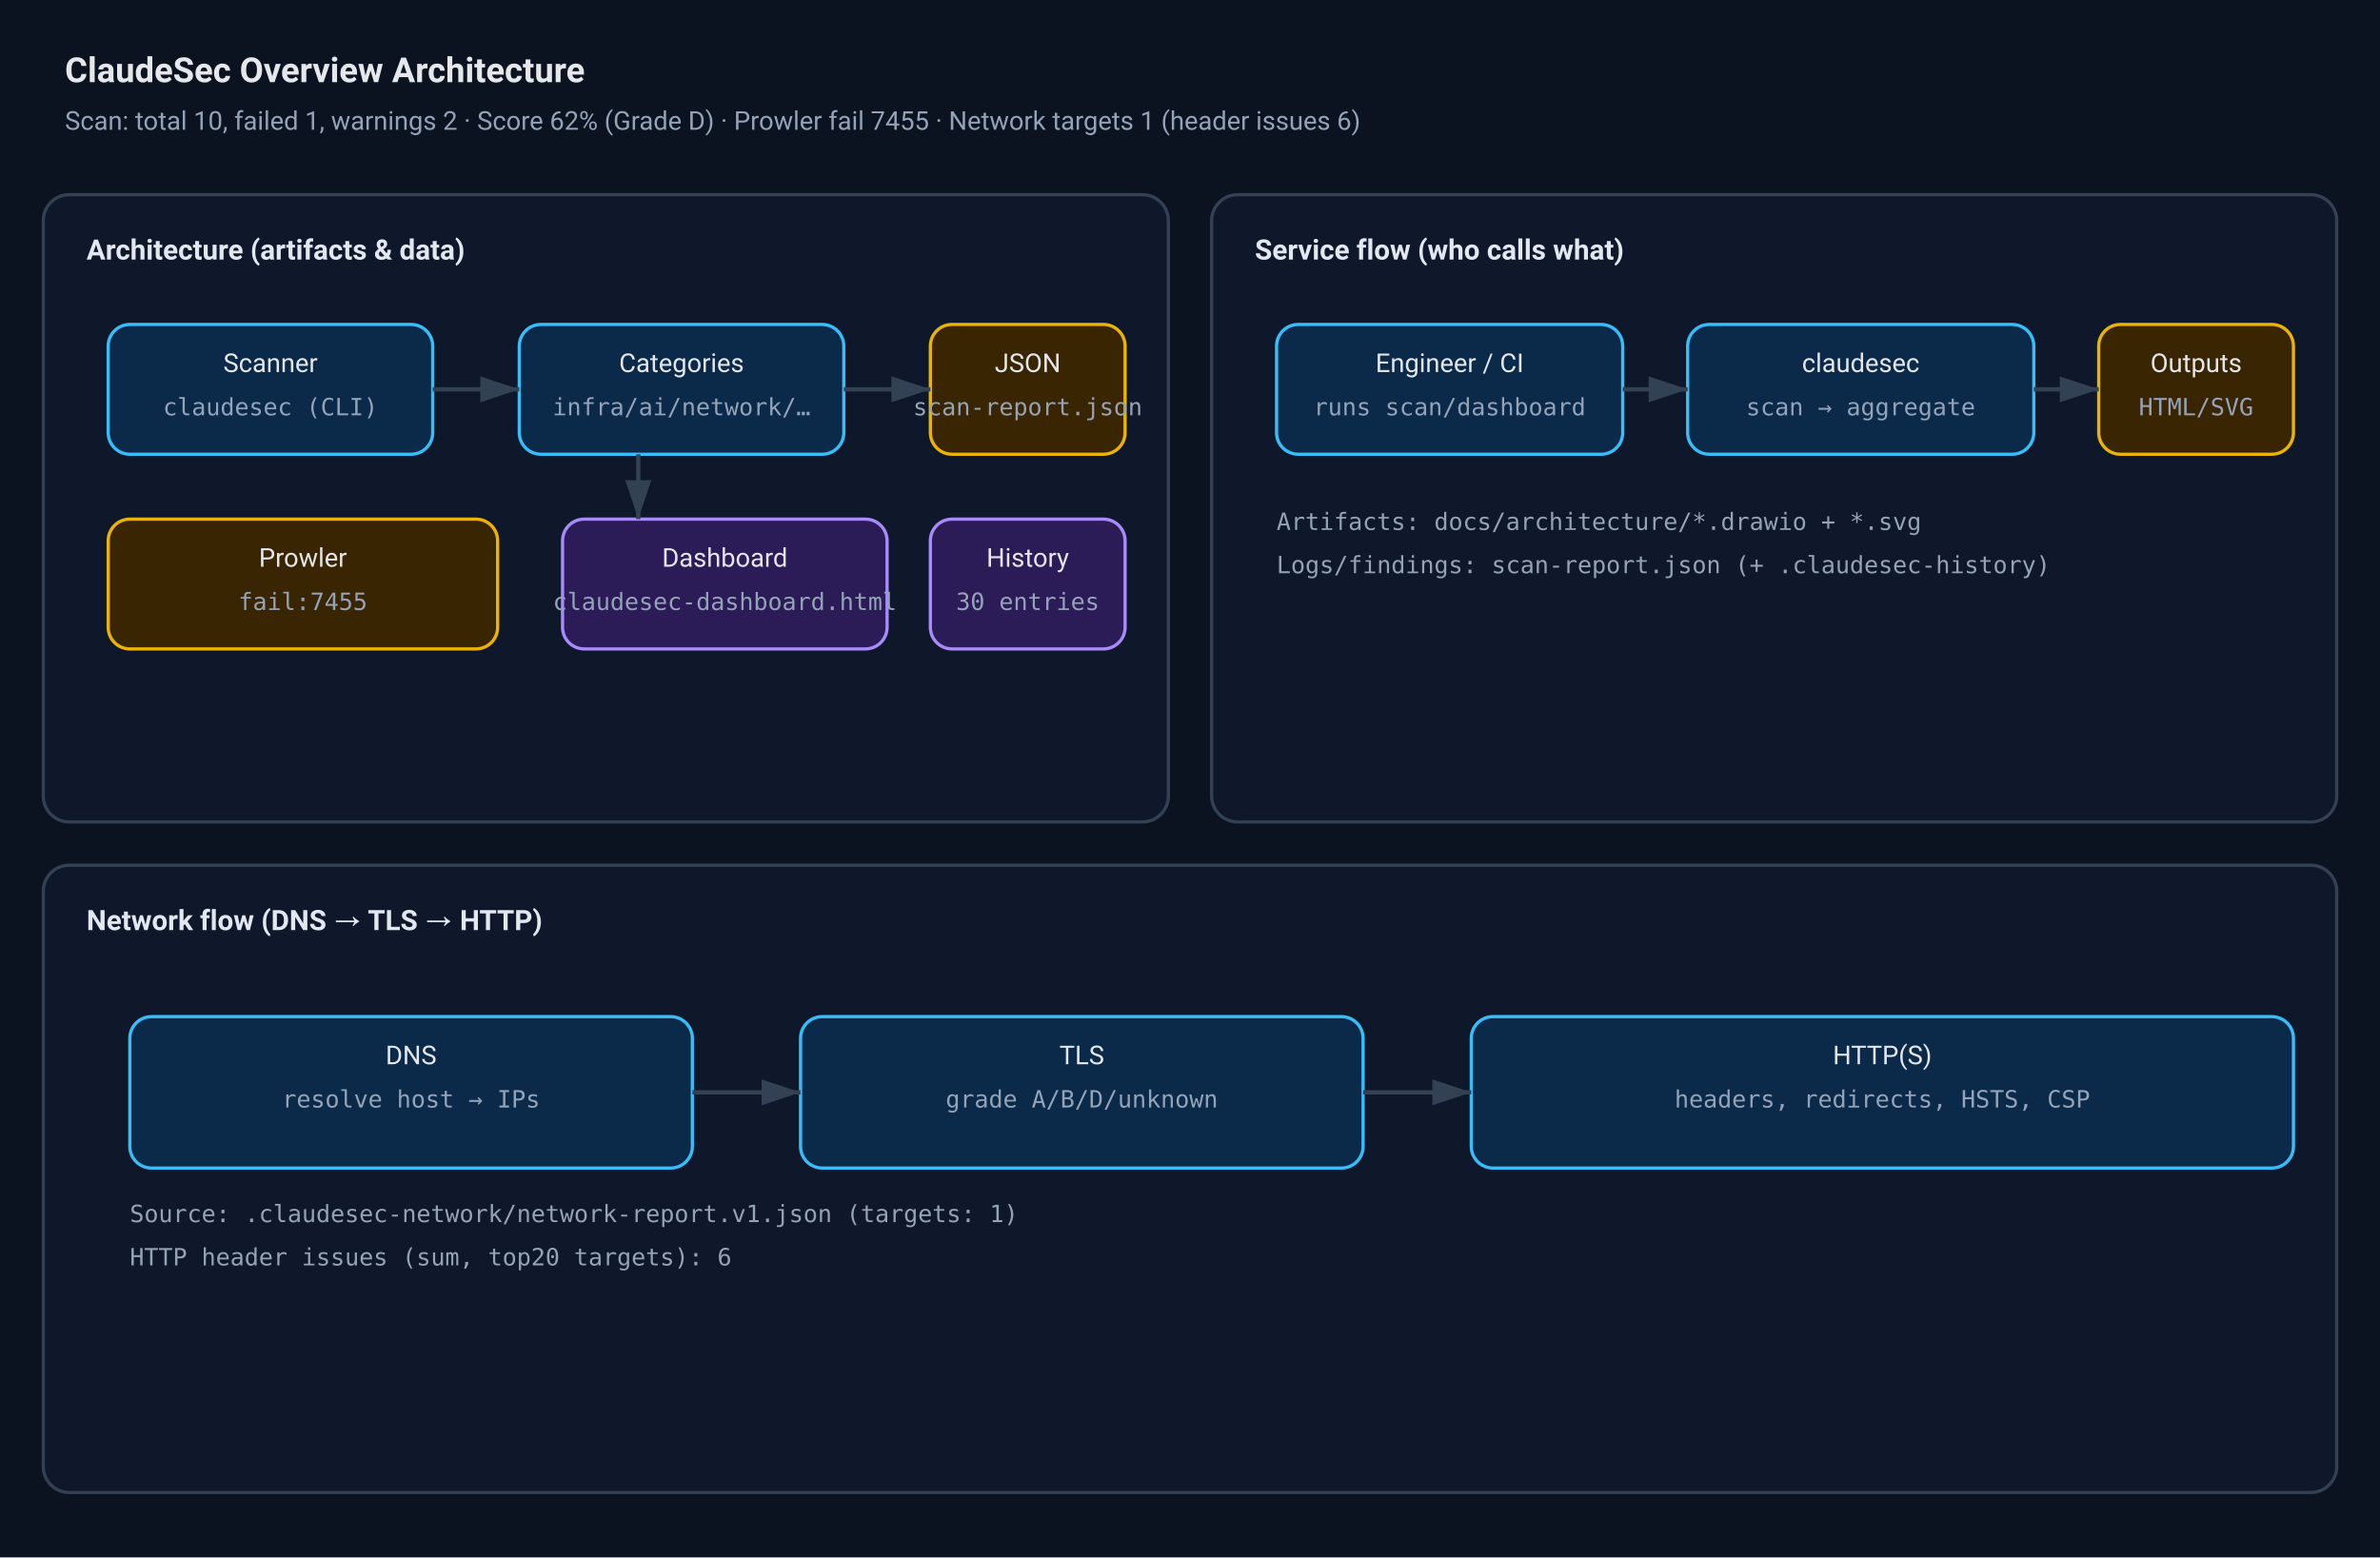
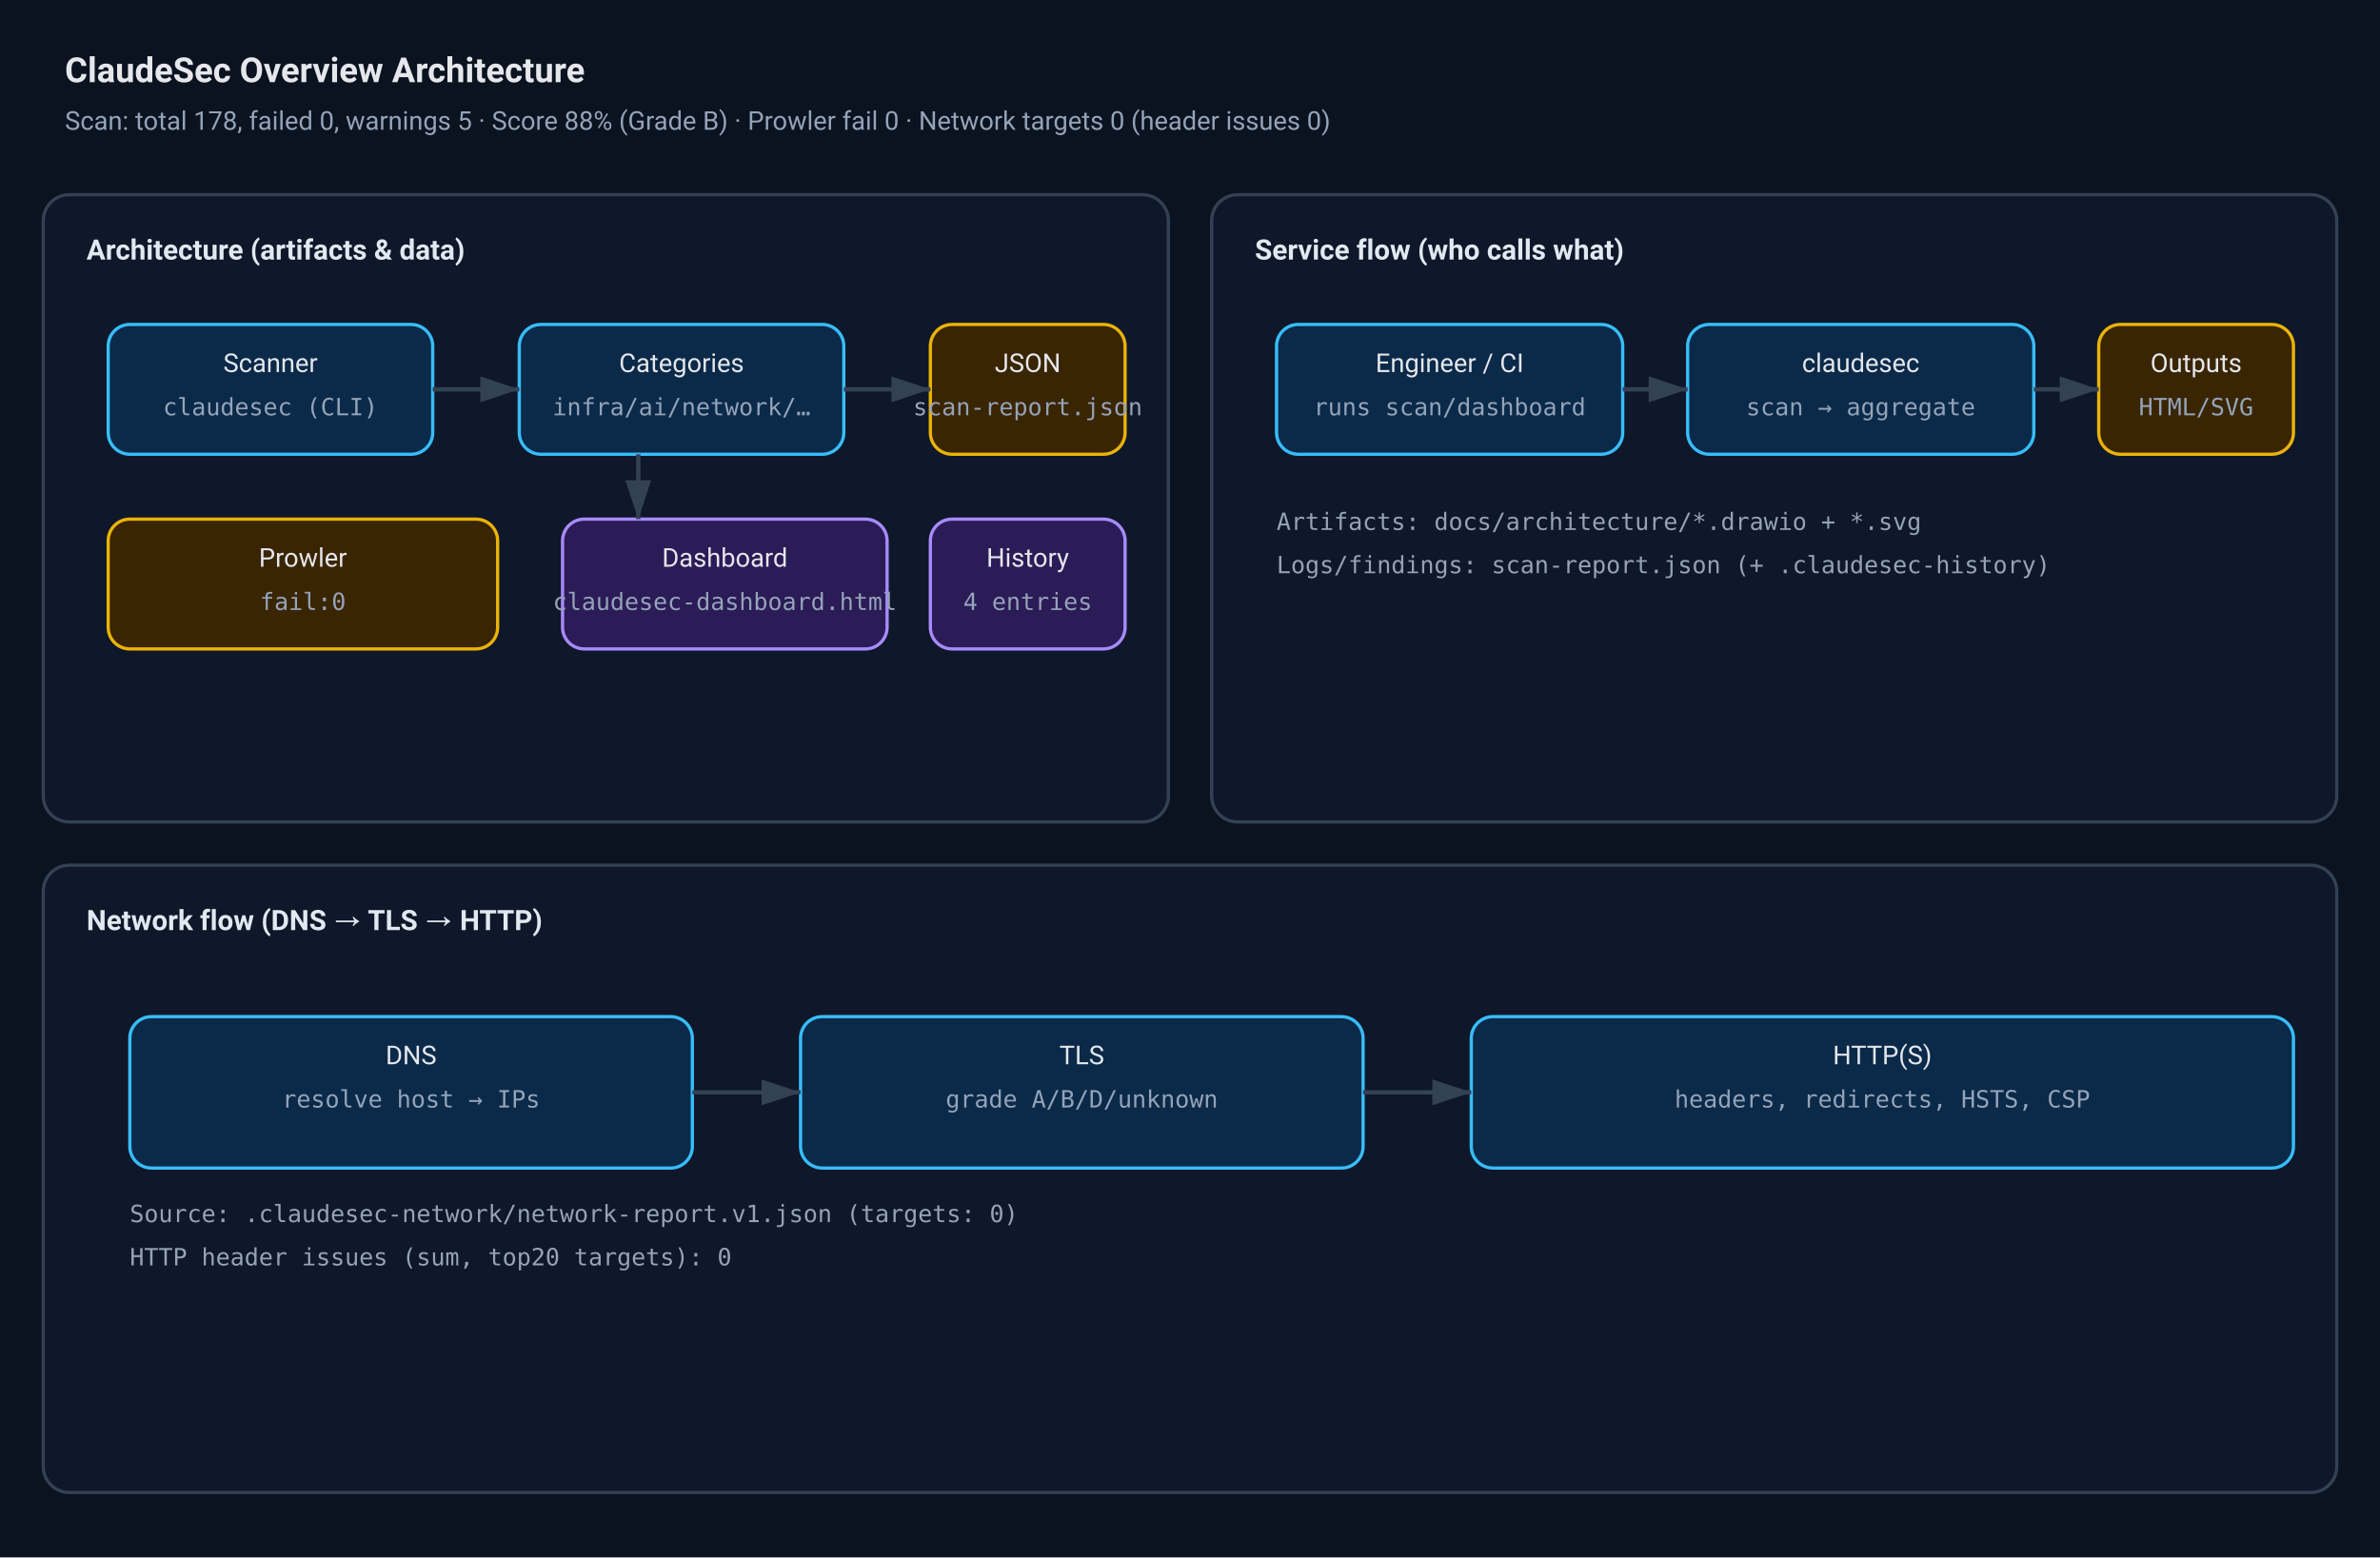
<svg xmlns="http://www.w3.org/2000/svg" viewBox="0 0 1100 720" width="1100" height="720">
  <defs>
    <marker id="arrow" markerWidth="10" markerHeight="10" refX="9" refY="3" orient="auto">
      <path d="M0,0 L0,6 L9,3 z" fill="#334155" />
    </marker>
  </defs>
  <style>
  .bg{fill:#0b1220}
  .card{fill:#0f172a;stroke:#334155;stroke-width:1.5}
  .boxA{fill:#0b2a4a;stroke:#38bdf8;stroke-width:1.5}
  .boxB{fill:#3a2503;stroke:#eab308;stroke-width:1.5}
  .boxC{fill:#2b1b57;stroke:#a78bfa;stroke-width:1.5}
  .txt{font-family:system-ui,-apple-system,Segoe UI,Roboto,Helvetica,Arial,sans-serif;font-size:12px;fill:#e5e7eb}
  .muted{fill:#94a3b8}
  .title{font-size:16px;font-weight:700}
  .h2{font-size:13px;font-weight:700;fill:#e2e8f0}
  .mono{font-family:ui-monospace,SFMono-Regular,Menlo,Monaco,Consolas,monospace;font-size:11px}
</style>
  <rect class="bg" x="0" y="0" width="1100" height="720" />
  <text class="txt title" x="30" y="38">ClaudeSec Overview Architecture</text>
-   <text class="txt muted" x="30" y="60">Scan: total 10, failed 1, warnings 2 · Score 62% (Grade D) · Prowler fail 7455 · Network targets 1 (header issues 6)</text>
+   <text class="txt muted" x="30" y="60">Scan: total 178, failed 0, warnings 5 · Score 88% (Grade B) · Prowler fail 0 · Network targets 0 (header issues 0)</text>
  <rect class="card" x="20" y="90" width="520" height="290" rx="12" />
  <rect class="card" x="560" y="90" width="520" height="290" rx="12" />
  <rect class="card" x="20" y="400" width="1060" height="290" rx="12" />
  <text class="txt h2" x="40" y="120">Architecture (artifacts &amp; data)</text>
  <text class="txt h2" x="580" y="120">Service flow (who calls what)</text>
  <text class="txt h2" x="40" y="430">Network flow (DNS → TLS → HTTP)</text>
  <rect x="50" y="150" width="150" height="60" rx="10" class="boxA" />
  <text class="txt" x="125.0" y="172" text-anchor="middle">Scanner</text>
  <text class="txt muted mono" x="125.0" y="192" text-anchor="middle">claudesec (CLI)</text>
  <rect x="240" y="150" width="150" height="60" rx="10" class="boxA" />
  <text class="txt" x="315.0" y="172" text-anchor="middle">Categories</text>
  <text class="txt muted mono" x="315.0" y="192" text-anchor="middle">infra/ai/network/…</text>
  <rect x="430" y="150" width="90" height="60" rx="10" class="boxB" />
  <text class="txt" x="475.0" y="172" text-anchor="middle">JSON</text>
  <text class="txt muted mono" x="475.0" y="192" text-anchor="middle">scan-report.json</text>
  <rect x="50" y="240" width="180" height="60" rx="10" class="boxB" />
  <text class="txt" x="140.0" y="262" text-anchor="middle">Prowler</text>
-   <text class="txt muted mono" x="140.0" y="282" text-anchor="middle">fail:7455</text>
+   <text class="txt muted mono" x="140.0" y="282" text-anchor="middle">fail:0</text>
  <rect x="260" y="240" width="150" height="60" rx="10" class="boxC" />
  <text class="txt" x="335.0" y="262" text-anchor="middle">Dashboard</text>
  <text class="txt muted mono" x="335.0" y="282" text-anchor="middle">claudesec-dashboard.html</text>
  <rect x="430" y="240" width="90" height="60" rx="10" class="boxC" />
  <text class="txt" x="475.0" y="262" text-anchor="middle">History</text>
-   <text class="txt muted mono" x="475.0" y="282" text-anchor="middle">30 entries</text>
+   <text class="txt muted mono" x="475.0" y="282" text-anchor="middle">4 entries</text>
  <line x1="200" y1="180" x2="240" y2="180" stroke="#334155" stroke-width="2" marker-end="url(#arrow)" />
  <line x1="390" y1="180" x2="430" y2="180" stroke="#334155" stroke-width="2" marker-end="url(#arrow)" />
  <line x1="295" y1="210" x2="295" y2="240" stroke="#334155" stroke-width="2" marker-end="url(#arrow)" />
  <rect x="590" y="150" width="160" height="60" rx="10" class="boxA" />
  <text class="txt" x="670.0" y="172" text-anchor="middle">Engineer / CI</text>
  <text class="txt muted mono" x="670.0" y="192" text-anchor="middle">runs scan/dashboard</text>
  <rect x="780" y="150" width="160" height="60" rx="10" class="boxA" />
  <text class="txt" x="860.0" y="172" text-anchor="middle">claudesec</text>
  <text class="txt muted mono" x="860.0" y="192" text-anchor="middle">scan → aggregate</text>
  <rect x="970" y="150" width="90" height="60" rx="10" class="boxB" />
  <text class="txt" x="1015.0" y="172" text-anchor="middle">Outputs</text>
  <text class="txt muted mono" x="1015.0" y="192" text-anchor="middle">HTML/SVG</text>
  <line x1="750" y1="180" x2="780" y2="180" stroke="#334155" stroke-width="2" marker-end="url(#arrow)" />
  <line x1="940" y1="180" x2="970" y2="180" stroke="#334155" stroke-width="2" marker-end="url(#arrow)" />
  <text class="txt muted mono" x="590" y="245">Artifacts: docs/architecture/*.drawio + *.svg</text>
  <text class="txt muted mono" x="590" y="265">Logs/findings: scan-report.json (+ .claudesec-history)</text>
  <rect x="60" y="470" width="260" height="70" rx="10" class="boxA" />
  <text class="txt" x="190.0" y="492" text-anchor="middle">DNS</text>
  <text class="txt muted mono" x="190.0" y="512" text-anchor="middle">resolve host → IPs</text>
  <rect x="370" y="470" width="260" height="70" rx="10" class="boxA" />
  <text class="txt" x="500.0" y="492" text-anchor="middle">TLS</text>
  <text class="txt muted mono" x="500.0" y="512" text-anchor="middle">grade A/B/D/unknown</text>
  <rect x="680" y="470" width="380" height="70" rx="10" class="boxA" />
  <text class="txt" x="870.0" y="492" text-anchor="middle">HTTP(S)</text>
  <text class="txt muted mono" x="870.0" y="512" text-anchor="middle">headers, redirects, HSTS, CSP</text>
  <line x1="320" y1="505" x2="370" y2="505" stroke="#334155" stroke-width="2" marker-end="url(#arrow)" />
  <line x1="630" y1="505" x2="680" y2="505" stroke="#334155" stroke-width="2" marker-end="url(#arrow)" />
-   <text class="txt muted mono" x="60" y="565">Source: .claudesec-network/network-report.v1.json (targets: 1)</text>
-   <text class="txt muted mono" x="60" y="585">HTTP header issues (sum, top20 targets): 6</text>
+   <text class="txt muted mono" x="60" y="565">Source: .claudesec-network/network-report.v1.json (targets: 0)</text>
+   <text class="txt muted mono" x="60" y="585">HTTP header issues (sum, top20 targets): 0</text>
</svg>
